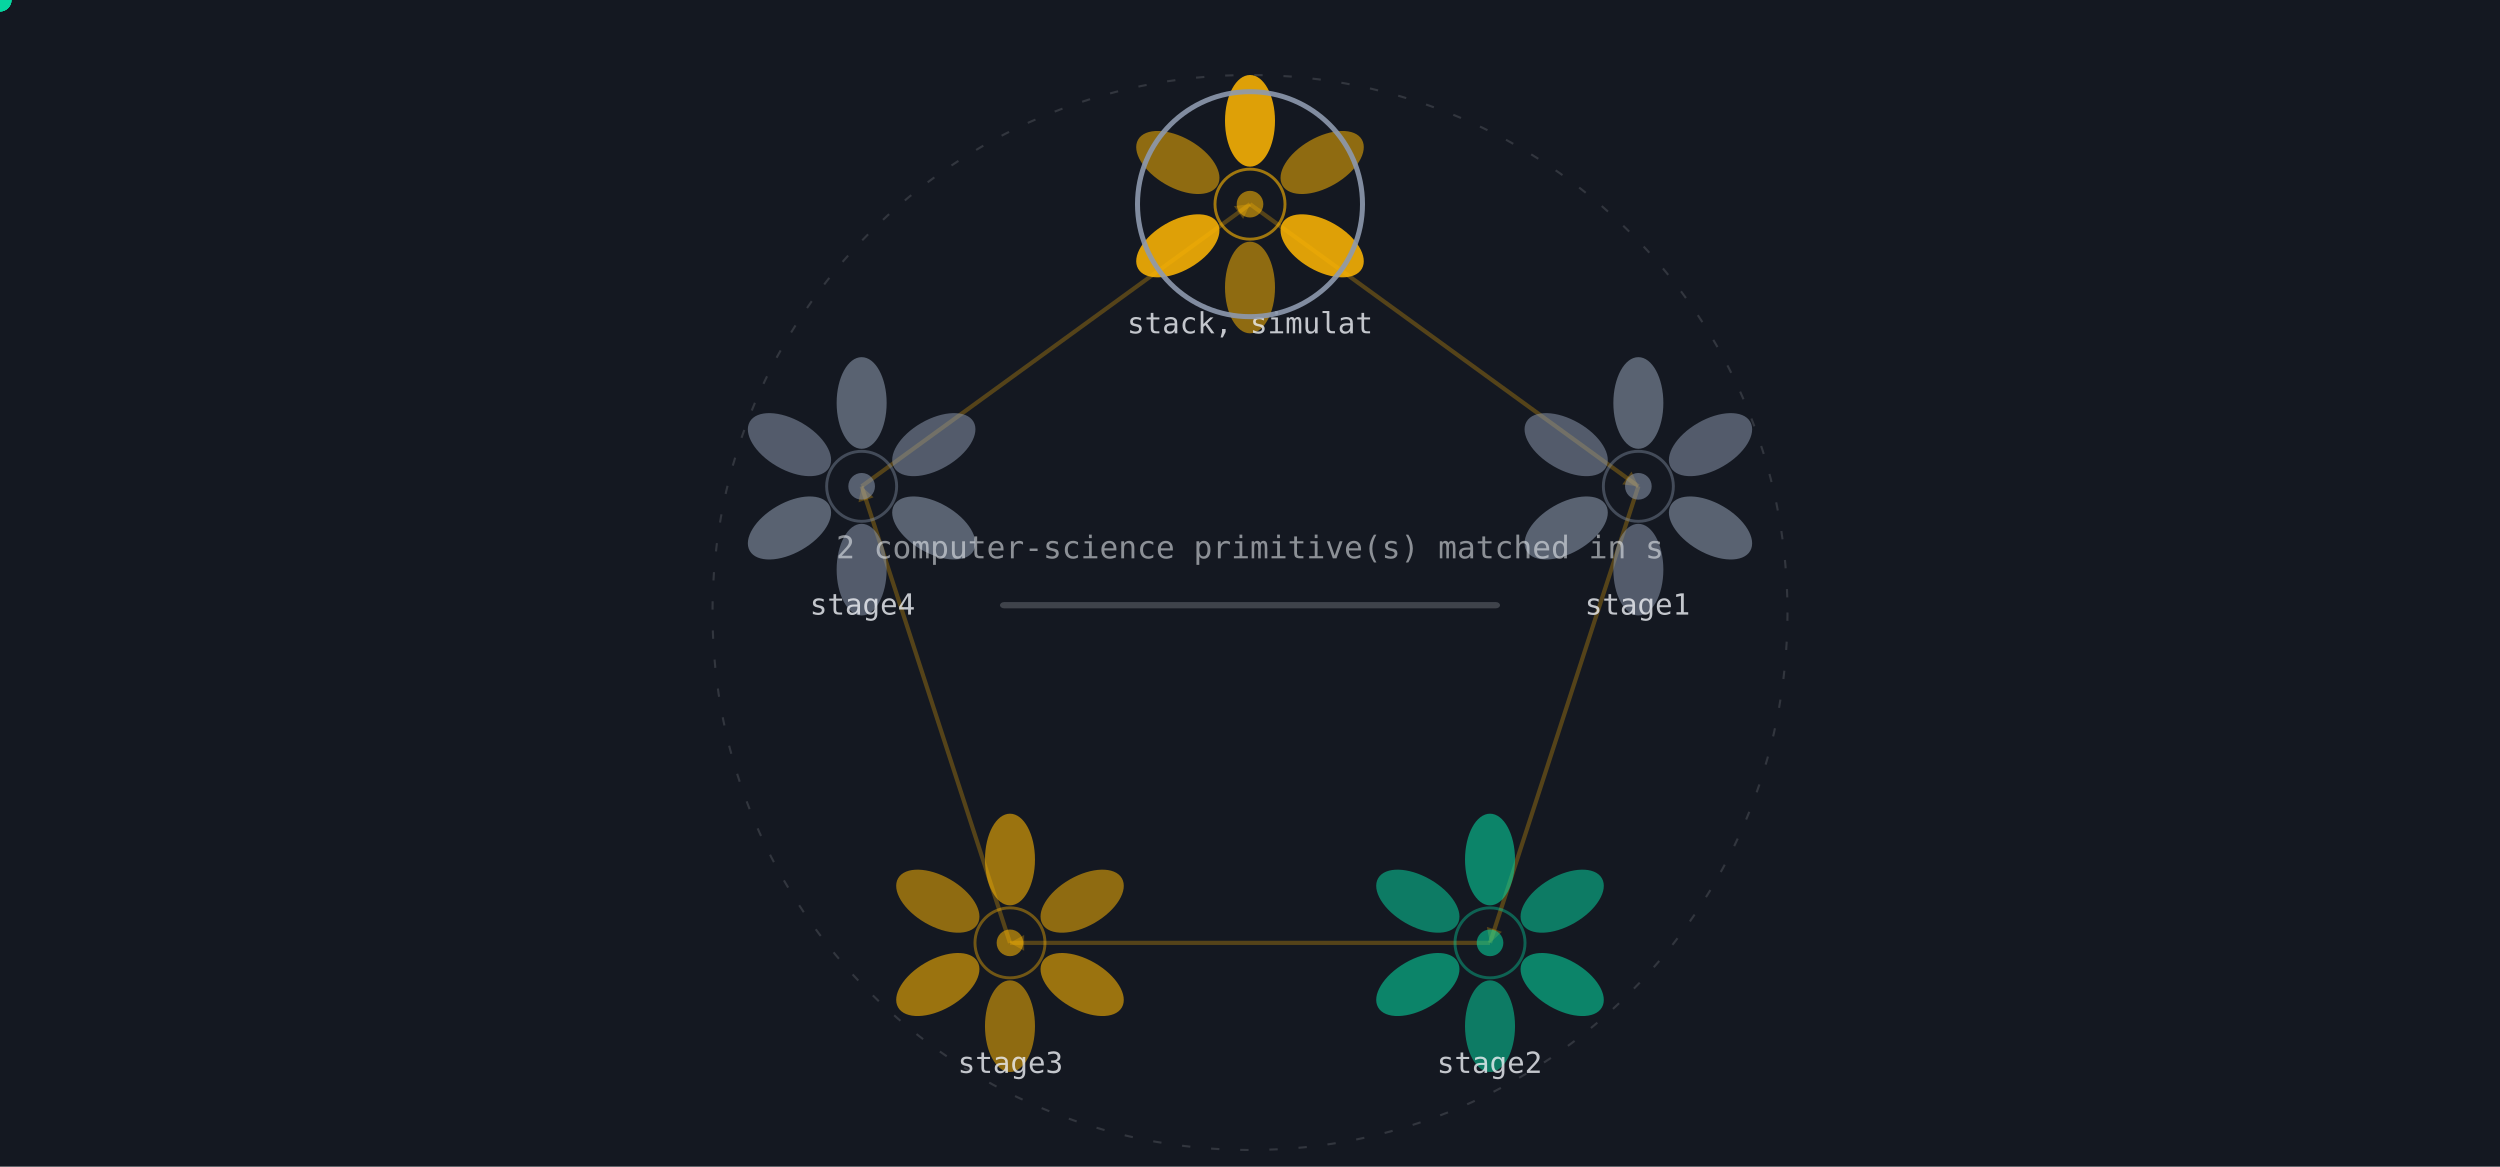
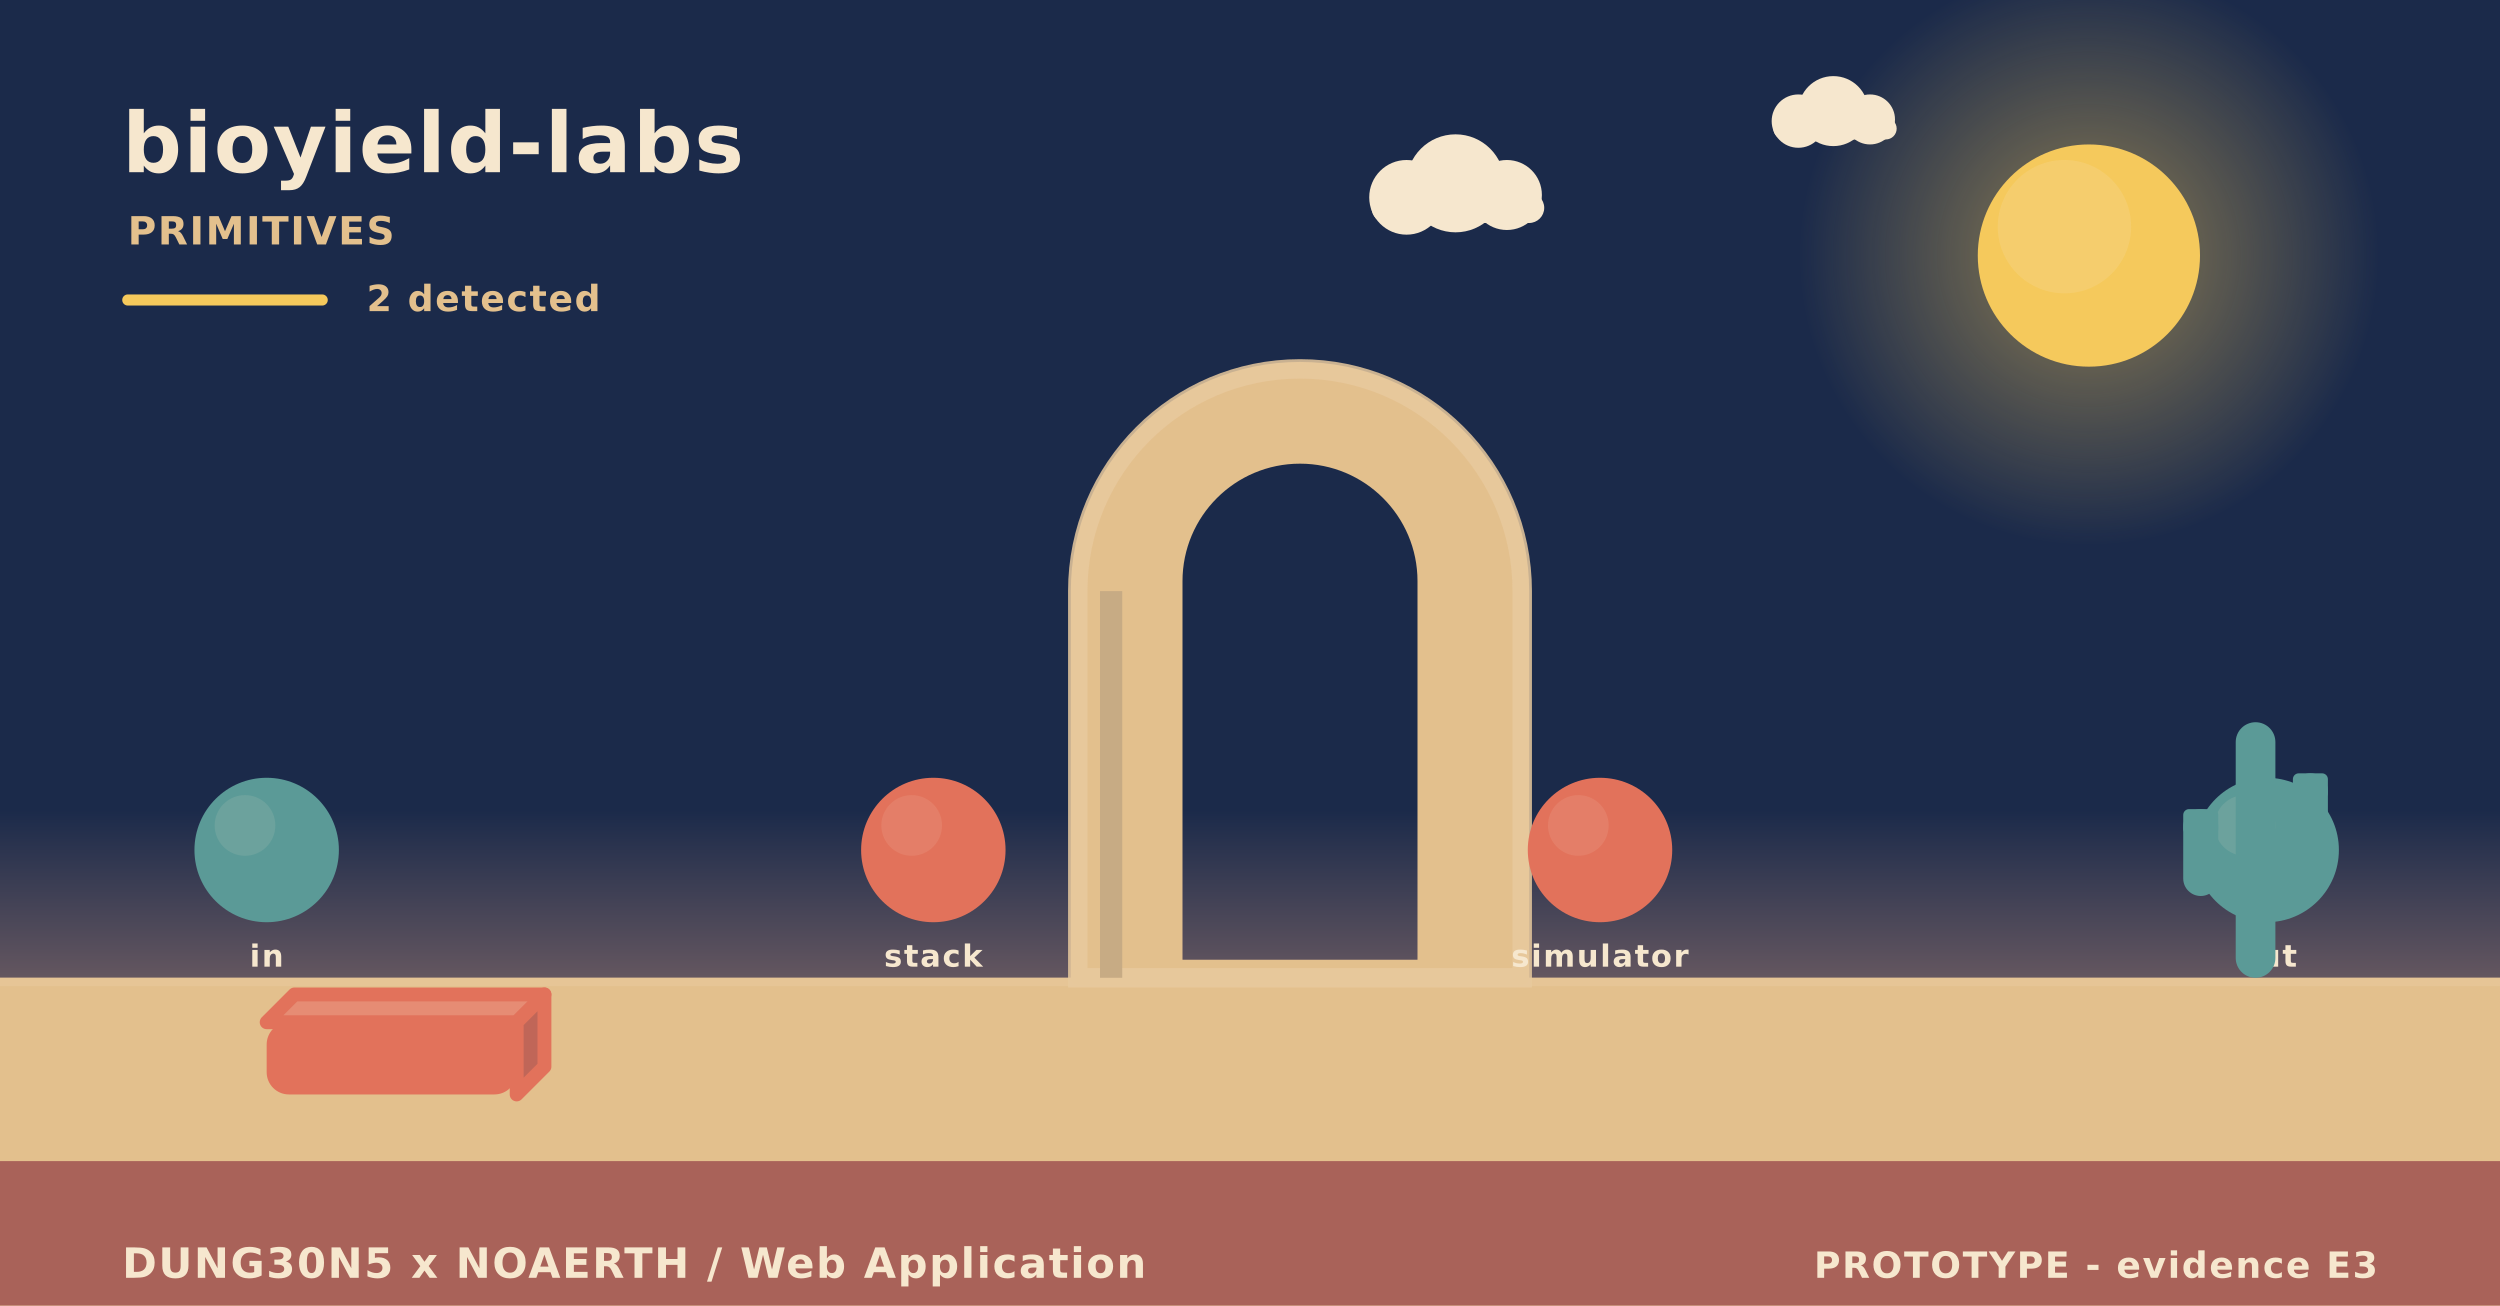
- <svg xmlns="http://www.w3.org/2000/svg" viewBox="0 0 1200 560" width="1200" height="560" role="img" aria-label="bioyield-labs state machine">
-   <rect width="1200" height="560" fill="#141821" />
-   <defs>
-     <linearGradient id="gs" x1="0" y1="0" x2="1" y2="1">
-       <stop offset="0%" stop-color="#ffb703" />
-       <stop offset="100%" stop-color="#8d99ae" />
-     </linearGradient>
-   </defs>
-   <circle cx="600.00" cy="294.00" r="258.00" fill="none" stroke="rgba(238,241,246,0.140)" stroke-width="1.00" opacity="1.00" stroke-dasharray="4 10" />
-   <line x1="600.00" y1="98.00" x2="786.41" y2="233.43" stroke="rgba(255,183,3,0.500)" stroke-width="2.00" opacity="0.55" />
-   <polygon points="786.41,233.43 783.14,226.36 778.67,232.51" fill="rgba(255,183,3,0.500)" opacity="0.55" />
-   <g opacity="0.9">
-     <circle cx="0.00" cy="0.00" r="5.50" fill="#06d6a0" opacity="1.00" />
-     <animateTransform attributeName="transform" type="translate" values="600.00,98.00 786.41,233.43" dur="5.0s" begin="0.0s" repeatCount="indefinite" />
-     <animateTransform attributeName="transform" type="translate" values="786.41,233.43 600.00,98.00" dur="5.0s" begin="2.5s" repeatCount="indefinite" />
+ <svg xmlns="http://www.w3.org/2000/svg" width="900" height="470" viewBox="0 0 900 470" role="img" aria-label="bioyield-labs - how it behaves">
+   <linearGradient id="skys" x1="0" y1="0" x2="0" y2="1">
+     <stop offset="0" stop-color="#1b2a4a" />
+     <stop offset="0.62" stop-color="#1b2a4a" />
+     <stop offset="1" stop-color="#f3ad8a" />
+   </linearGradient>
+   <rect width="900" height="470" fill="url(#skys)" />
+   <radialGradient id="suns">
+     <stop offset="0.35" stop-color="#f5c95c" stop-opacity="0.34" />
+     <stop offset="1" stop-color="#f5c95c" stop-opacity="0" />
+   </radialGradient>
+   <circle cx="752" cy="92" r="104" fill="url(#suns)" />
+   <circle cx="752" cy="92" r="40" fill="#f5c95c" />
+   <circle cx="743.2" cy="81.6" r="24" fill="#f5d27e" opacity="0.5" />
+   <g>
+     <circle cx="524" cy="66" r="17.64" fill="#f6e7ce" />
+     <circle cx="506.36" cy="71.04" r="13.44" fill="#f6e7ce" />
+     <circle cx="542.48" cy="70.2" r="12.6" fill="#f6e7ce" />
+     <rect x="493.76" y="69.36" width="62.16" height="10.92" rx="5.46" fill="#f6e7ce" />
+     <animateTransform attributeName="transform" type="translate" values="0 0;24 0;0 0" dur="36s" begin="0s" repeatCount="indefinite" />
  </g>
-   <line x1="786.41" y1="233.43" x2="715.21" y2="452.57" stroke="rgba(255,183,3,0.500)" stroke-width="2.00" opacity="0.55" />
-   <polygon points="715.21,452.57 720.92,447.27 713.69,444.93" fill="rgba(255,183,3,0.500)" opacity="0.55" />
-   <g opacity="0.9">
-     <circle cx="0.00" cy="0.00" r="5.50" fill="#06d6a0" opacity="1.00" />
-     <animateTransform attributeName="transform" type="translate" values="786.41,233.43 715.21,452.57" dur="5.0s" begin="1.0s" repeatCount="indefinite" />
-     <animateTransform attributeName="transform" type="translate" values="715.21,452.57 786.41,233.43" dur="5.0s" begin="3.5s" repeatCount="indefinite" />
+   <g>
+     <circle cx="660" cy="40" r="12.6" fill="#f6e7ce" />
+     <circle cx="647.4" cy="43.6" r="9.6" fill="#f6e7ce" />
+     <circle cx="673.2" cy="43" r="9" fill="#f6e7ce" />
+     <rect x="638.4" y="42.4" width="44.4" height="7.8" rx="3.9" fill="#f6e7ce" />
+     <animateTransform attributeName="transform" type="translate" values="0 0;-18 0;0 0" dur="46s" begin="3s" repeatCount="indefinite" />
  </g>
-   <line x1="715.21" y1="452.57" x2="484.79" y2="452.57" stroke="rgba(255,183,3,0.500)" stroke-width="2.00" opacity="0.55" />
-   <polygon points="484.79,452.57 491.59,456.37 491.59,448.77" fill="rgba(255,183,3,0.500)" opacity="0.55" />
-   <g opacity="0.9">
-     <circle cx="0.00" cy="0.00" r="5.50" fill="#06d6a0" opacity="1.00" />
-     <animateTransform attributeName="transform" type="translate" values="715.21,452.57 484.79,452.57" dur="5.0s" begin="2.0s" repeatCount="indefinite" />
-     <animateTransform attributeName="transform" type="translate" values="484.79,452.57 715.21,452.57" dur="5.0s" begin="4.5s" repeatCount="indefinite" />
+   <rect x="0" y="352" width="900" height="118" fill="#e3c08d" />
+   <rect x="0" y="352" width="900" height="3" fill="#e6c596" />
+   <text x="44" y="62" font-family="Verdana,DejaVu Sans,sans-serif" font-size="30" font-weight="700" letter-spacing="0.6" fill="#f6e7ce" text-anchor="start">bioyield-labs</text>
+   <text x="46" y="88" font-family="Verdana,DejaVu Sans,sans-serif" font-size="14" font-weight="700" letter-spacing="0.6" fill="#e3c08d" text-anchor="start">PRIMITIVES</text>
+   <rect x="44" y="106" width="74" height="4" rx="2" fill="#f5c95c" />
+   <text x="132" y="112" font-family="Verdana,DejaVu Sans,sans-serif" font-size="13" font-weight="700" letter-spacing="0.6" fill="#e3c08d" text-anchor="start">2 detected</text>
+   <path d="M388,352 L388,212.8 A80,80 0 0 1 548,212.8 L548,352 Z M423.2,348 L423.2,209.22 A44.8,44.8 0 0 1 512.8,209.22 L512.8,348 Z" fill="#e3c08d" fill-rule="evenodd" stroke="#e3c08d" stroke-width="5" stroke-linejoin="round" />
+   <path d="M388,352 L388,212.8 A80,80 0 0 1 548,212.8 L548,352 Z" fill="none" stroke="#e8c99d" stroke-width="7" stroke-linecap="round" opacity="0.85" />
+   <rect x="396" y="212.8" width="8" height="139.2" fill="#c7ab84" />
+   <circle cx="96" cy="306" r="26" fill="#5b9a97" />
+   <circle cx="88.2" cy="297.16" r="10.92" fill="#7aa9a2" opacity="0.55" />
+   <text x="96" y="348" font-family="Verdana,DejaVu Sans,sans-serif" font-size="11" font-weight="700" letter-spacing="0.6" fill="#f6e7ce" text-anchor="middle">in</text>
+   <g>
+     <circle cx="336" cy="306" r="26" fill="#e2725b" />
+     <circle cx="328.2" cy="297.16" r="10.92" fill="#e68972" opacity="0.55" />
+     <animate attributeName="opacity" values="0.8;1;0.8" dur="4.6s" begin="0s" repeatCount="indefinite" />
  </g>
-   <line x1="484.79" y1="452.57" x2="413.59" y2="233.43" stroke="rgba(255,183,3,0.500)" stroke-width="2.00" opacity="0.55" />
-   <polygon points="413.59,233.43 412.08,241.07 419.31,238.73" fill="rgba(255,183,3,0.500)" opacity="0.55" />
-   <g opacity="0.9">
-     <circle cx="0.00" cy="0.00" r="5.50" fill="#06d6a0" opacity="1.00" />
-     <animateTransform attributeName="transform" type="translate" values="484.79,452.57 413.59,233.43" dur="5.0s" begin="3.0s" repeatCount="indefinite" />
-     <animateTransform attributeName="transform" type="translate" values="413.59,233.43 484.79,452.57" dur="5.0s" begin="5.5s" repeatCount="indefinite" />
+   <text x="336" y="348" font-family="Verdana,DejaVu Sans,sans-serif" font-size="11" font-weight="700" letter-spacing="0.6" fill="#f6e7ce" text-anchor="middle">stack</text>
+   <g>
+     <circle cx="576" cy="306" r="26" fill="#e2725b" />
+     <circle cx="568.2" cy="297.16" r="10.92" fill="#e68972" opacity="0.55" />
+     <animate attributeName="opacity" values="0.8;1;0.8" dur="5.2s" begin="0s" repeatCount="indefinite" />
  </g>
-   <line x1="413.59" y1="233.43" x2="600.00" y2="98.00" stroke="rgba(255,183,3,0.500)" stroke-width="2.00" opacity="0.55" />
-   <polygon points="600.00,98.00 592.27,98.92 596.73,105.07" fill="rgba(255,183,3,0.500)" opacity="0.55" />
-   <g opacity="0.9">
-     <circle cx="0.00" cy="0.00" r="5.50" fill="#06d6a0" opacity="1.00" />
-     <animateTransform attributeName="transform" type="translate" values="413.59,233.43 600.00,98.00" dur="5.0s" begin="4.0s" repeatCount="indefinite" />
-     <animateTransform attributeName="transform" type="translate" values="600.00,98.00 413.59,233.43" dur="5.0s" begin="6.5s" repeatCount="indefinite" />
-   </g>
-   <ellipse cx="600.00" cy="58.00" rx="12.00" ry="22.00" fill="rgba(255,183,3,0.900)" opacity="0.95" transform="rotate(0.0 600.00 58.00)" />
-   <ellipse cx="634.64" cy="78.00" rx="12.00" ry="22.00" fill="rgba(255,183,3,0.550)" opacity="0.95" transform="rotate(60.0 634.64 78.00)" />
-   <ellipse cx="634.64" cy="118.00" rx="12.00" ry="22.00" fill="rgba(255,183,3,0.900)" opacity="0.95" transform="rotate(120.0 634.64 118.00)" />
-   <ellipse cx="600.00" cy="138.00" rx="12.00" ry="22.00" fill="rgba(255,183,3,0.550)" opacity="0.95" transform="rotate(180.0 600.00 138.00)" />
-   <ellipse cx="565.36" cy="118.00" rx="12.00" ry="22.00" fill="rgba(255,183,3,0.900)" opacity="0.95" transform="rotate(240.0 565.36 118.00)" />
-   <ellipse cx="565.36" cy="78.00" rx="12.00" ry="22.00" fill="rgba(255,183,3,0.550)" opacity="0.95" transform="rotate(300.0 565.36 78.00)" />
-   <circle cx="600.00" cy="98.00" r="16.80" fill="none" stroke="rgba(255,183,3,0.900)" stroke-width="1.40" opacity="0.66" />
-   <circle cx="600.00" cy="98.00" r="6.40" fill="rgba(255,183,3,0.550)" opacity="1.00" />
-   <text x="600" y="160" font-family="ui-monospace,Menlo,monospace" font-size="14" fill="rgba(238,241,246,0.800)" text-anchor="middle">stack, simulat</text>
-   <g>
-     <circle cx="600.00" cy="98.00" r="54.00" fill="none" stroke="#8d99ae" stroke-width="2.40" opacity="0.90" />
-     <animate attributeName="opacity" values="0.25;1.0;0.25" dur="10.0s" begin="0.0s" repeatCount="indefinite" />
-   </g>
-   <ellipse cx="786.41" cy="193.43" rx="12.00" ry="22.00" fill="rgba(141,153,174,0.600)" opacity="0.95" transform="rotate(0.0 786.41 193.43)" />
-   <ellipse cx="821.05" cy="213.43" rx="12.00" ry="22.00" fill="rgba(141,153,174,0.550)" opacity="0.95" transform="rotate(60.0 821.05 213.43)" />
-   <ellipse cx="821.05" cy="253.43" rx="12.00" ry="22.00" fill="rgba(141,153,174,0.600)" opacity="0.95" transform="rotate(120.0 821.05 253.43)" />
-   <ellipse cx="786.41" cy="273.43" rx="12.00" ry="22.00" fill="rgba(141,153,174,0.550)" opacity="0.95" transform="rotate(180.0 786.41 273.43)" />
-   <ellipse cx="751.77" cy="253.43" rx="12.00" ry="22.00" fill="rgba(141,153,174,0.600)" opacity="0.95" transform="rotate(240.0 751.77 253.43)" />
-   <ellipse cx="751.77" cy="213.43" rx="12.00" ry="22.00" fill="rgba(141,153,174,0.550)" opacity="0.95" transform="rotate(300.0 751.77 213.43)" />
-   <circle cx="786.41" cy="233.43" r="16.80" fill="none" stroke="rgba(141,153,174,0.600)" stroke-width="1.40" opacity="0.66" />
-   <circle cx="786.41" cy="233.43" r="6.40" fill="rgba(141,153,174,0.550)" opacity="1.00" />
-   <text x="786" y="295" font-family="ui-monospace,Menlo,monospace" font-size="14" fill="rgba(238,241,246,0.800)" text-anchor="middle">stage1</text>
-   <ellipse cx="715.21" cy="412.57" rx="12.00" ry="22.00" fill="rgba(6,214,160,0.600)" opacity="0.95" transform="rotate(0.0 715.21 412.57)" />
-   <ellipse cx="749.85" cy="432.57" rx="12.00" ry="22.00" fill="rgba(6,214,160,0.550)" opacity="0.95" transform="rotate(60.0 749.85 432.57)" />
-   <ellipse cx="749.85" cy="472.57" rx="12.00" ry="22.00" fill="rgba(6,214,160,0.600)" opacity="0.95" transform="rotate(120.0 749.85 472.57)" />
-   <ellipse cx="715.21" cy="492.57" rx="12.00" ry="22.00" fill="rgba(6,214,160,0.550)" opacity="0.95" transform="rotate(180.0 715.21 492.57)" />
-   <ellipse cx="680.56" cy="472.57" rx="12.00" ry="22.00" fill="rgba(6,214,160,0.600)" opacity="0.95" transform="rotate(240.0 680.56 472.57)" />
-   <ellipse cx="680.56" cy="432.57" rx="12.00" ry="22.00" fill="rgba(6,214,160,0.550)" opacity="0.95" transform="rotate(300.0 680.56 432.57)" />
-   <circle cx="715.21" cy="452.57" r="16.80" fill="none" stroke="rgba(6,214,160,0.600)" stroke-width="1.40" opacity="0.66" />
-   <circle cx="715.21" cy="452.57" r="6.40" fill="rgba(6,214,160,0.550)" opacity="1.00" />
-   <text x="715" y="515" font-family="ui-monospace,Menlo,monospace" font-size="14" fill="rgba(238,241,246,0.800)" text-anchor="middle">stage2</text>
-   <ellipse cx="484.79" cy="412.57" rx="12.00" ry="22.00" fill="rgba(255,183,3,0.600)" opacity="0.95" transform="rotate(0.0 484.79 412.57)" />
-   <ellipse cx="519.44" cy="432.57" rx="12.00" ry="22.00" fill="rgba(255,183,3,0.550)" opacity="0.95" transform="rotate(60.0 519.44 432.57)" />
-   <ellipse cx="519.44" cy="472.57" rx="12.00" ry="22.00" fill="rgba(255,183,3,0.600)" opacity="0.95" transform="rotate(120.0 519.44 472.57)" />
-   <ellipse cx="484.79" cy="492.57" rx="12.00" ry="22.00" fill="rgba(255,183,3,0.550)" opacity="0.95" transform="rotate(180.0 484.79 492.57)" />
-   <ellipse cx="450.15" cy="472.57" rx="12.00" ry="22.00" fill="rgba(255,183,3,0.600)" opacity="0.95" transform="rotate(240.0 450.15 472.57)" />
-   <ellipse cx="450.15" cy="432.57" rx="12.00" ry="22.00" fill="rgba(255,183,3,0.550)" opacity="0.95" transform="rotate(300.0 450.15 432.57)" />
-   <circle cx="484.79" cy="452.57" r="16.80" fill="none" stroke="rgba(255,183,3,0.600)" stroke-width="1.40" opacity="0.66" />
-   <circle cx="484.79" cy="452.57" r="6.40" fill="rgba(255,183,3,0.550)" opacity="1.00" />
-   <text x="485" y="515" font-family="ui-monospace,Menlo,monospace" font-size="14" fill="rgba(238,241,246,0.800)" text-anchor="middle">stage3</text>
-   <ellipse cx="413.59" cy="193.43" rx="12.00" ry="22.00" fill="rgba(141,153,174,0.600)" opacity="0.95" transform="rotate(0.0 413.59 193.43)" />
-   <ellipse cx="448.23" cy="213.43" rx="12.00" ry="22.00" fill="rgba(141,153,174,0.550)" opacity="0.95" transform="rotate(60.0 448.23 213.43)" />
-   <ellipse cx="448.23" cy="253.43" rx="12.00" ry="22.00" fill="rgba(141,153,174,0.600)" opacity="0.95" transform="rotate(120.0 448.23 253.43)" />
-   <ellipse cx="413.59" cy="273.43" rx="12.00" ry="22.00" fill="rgba(141,153,174,0.550)" opacity="0.95" transform="rotate(180.0 413.59 273.43)" />
-   <ellipse cx="378.95" cy="253.43" rx="12.00" ry="22.00" fill="rgba(141,153,174,0.600)" opacity="0.95" transform="rotate(240.0 378.95 253.43)" />
-   <ellipse cx="378.95" cy="213.43" rx="12.00" ry="22.00" fill="rgba(141,153,174,0.550)" opacity="0.95" transform="rotate(300.0 378.95 213.43)" />
-   <circle cx="413.59" cy="233.43" r="16.80" fill="none" stroke="rgba(141,153,174,0.600)" stroke-width="1.40" opacity="0.66" />
-   <circle cx="413.59" cy="233.43" r="6.40" fill="rgba(141,153,174,0.550)" opacity="1.00" />
-   <text x="414" y="295" font-family="ui-monospace,Menlo,monospace" font-size="14" fill="rgba(238,241,246,0.800)" text-anchor="middle">stage4</text>
-   <rect x="480.00" y="289.00" width="240.00" height="3.00" rx="2.00" fill="rgba(238,241,246,0.200)" opacity="1.00" />
-   <text x="600" y="268" font-family="ui-monospace,Menlo,monospace" font-size="15" fill="rgba(238,241,246,0.550)" text-anchor="middle">2 computer-science primitive(s) matched in s</text>
+   <text x="576" y="348" font-family="Verdana,DejaVu Sans,sans-serif" font-size="11" font-weight="700" letter-spacing="0.6" fill="#f6e7ce" text-anchor="middle">simulator</text>
+   <circle cx="816" cy="306" r="26" fill="#5b9a97" />
+   <circle cx="808.2" cy="297.16" r="10.92" fill="#7aa9a2" opacity="0.55" />
+   <text x="816" y="348" font-family="Verdana,DejaVu Sans,sans-serif" font-size="11" font-weight="700" letter-spacing="0.6" fill="#f6e7ce" text-anchor="middle">out</text>
+   <path d="M96,368 L186,368 L196,358 L106,358 Z" fill="#e68c74" stroke="#e2725b" stroke-width="5" stroke-linejoin="round" />
+   <path d="M186,368 L196,358 L196,384 L186,394 Z" fill="#c06658" stroke="#e2725b" stroke-width="5" stroke-linejoin="round" />
+   <rect x="96" y="368" width="90" height="26" rx="8" fill="#e2725b" />
+   <rect x="804.86" y="260" width="14.28" height="92" rx="7.14" fill="#5b9a97" />
+   <rect x="785.96" y="291.28" width="12.6" height="31.28" rx="6.3" fill="#5b9a97" />
+   <rect x="785.96" y="291.28" width="12.6" height="9.2" rx="2.1" fill="#5b9a97" />
+   <rect x="825.44" y="278.4" width="12.6" height="31.28" rx="6.3" fill="#5b9a97" />
+   <rect x="825.44" y="278.4" width="12.6" height="9.2" rx="2.1" fill="#5b9a97" />
+   <rect x="0" y="418" width="900" height="52" rx="0" fill="#a65c56" opacity="0.94" />
+   <text x="44" y="460" font-family="Verdana,DejaVu Sans,sans-serif" font-size="15" font-weight="700" letter-spacing="0.6" fill="#f6e7ce" text-anchor="start">DUNG30N5 x NOAERTH  /  Web Application</text>
+   <text x="856" y="460" font-family="Verdana,DejaVu Sans,sans-serif" font-size="13" font-weight="700" letter-spacing="0.6" fill="#f6e7ce" text-anchor="end">PROTOTYPE  -  evidence E3</text>
</svg>
